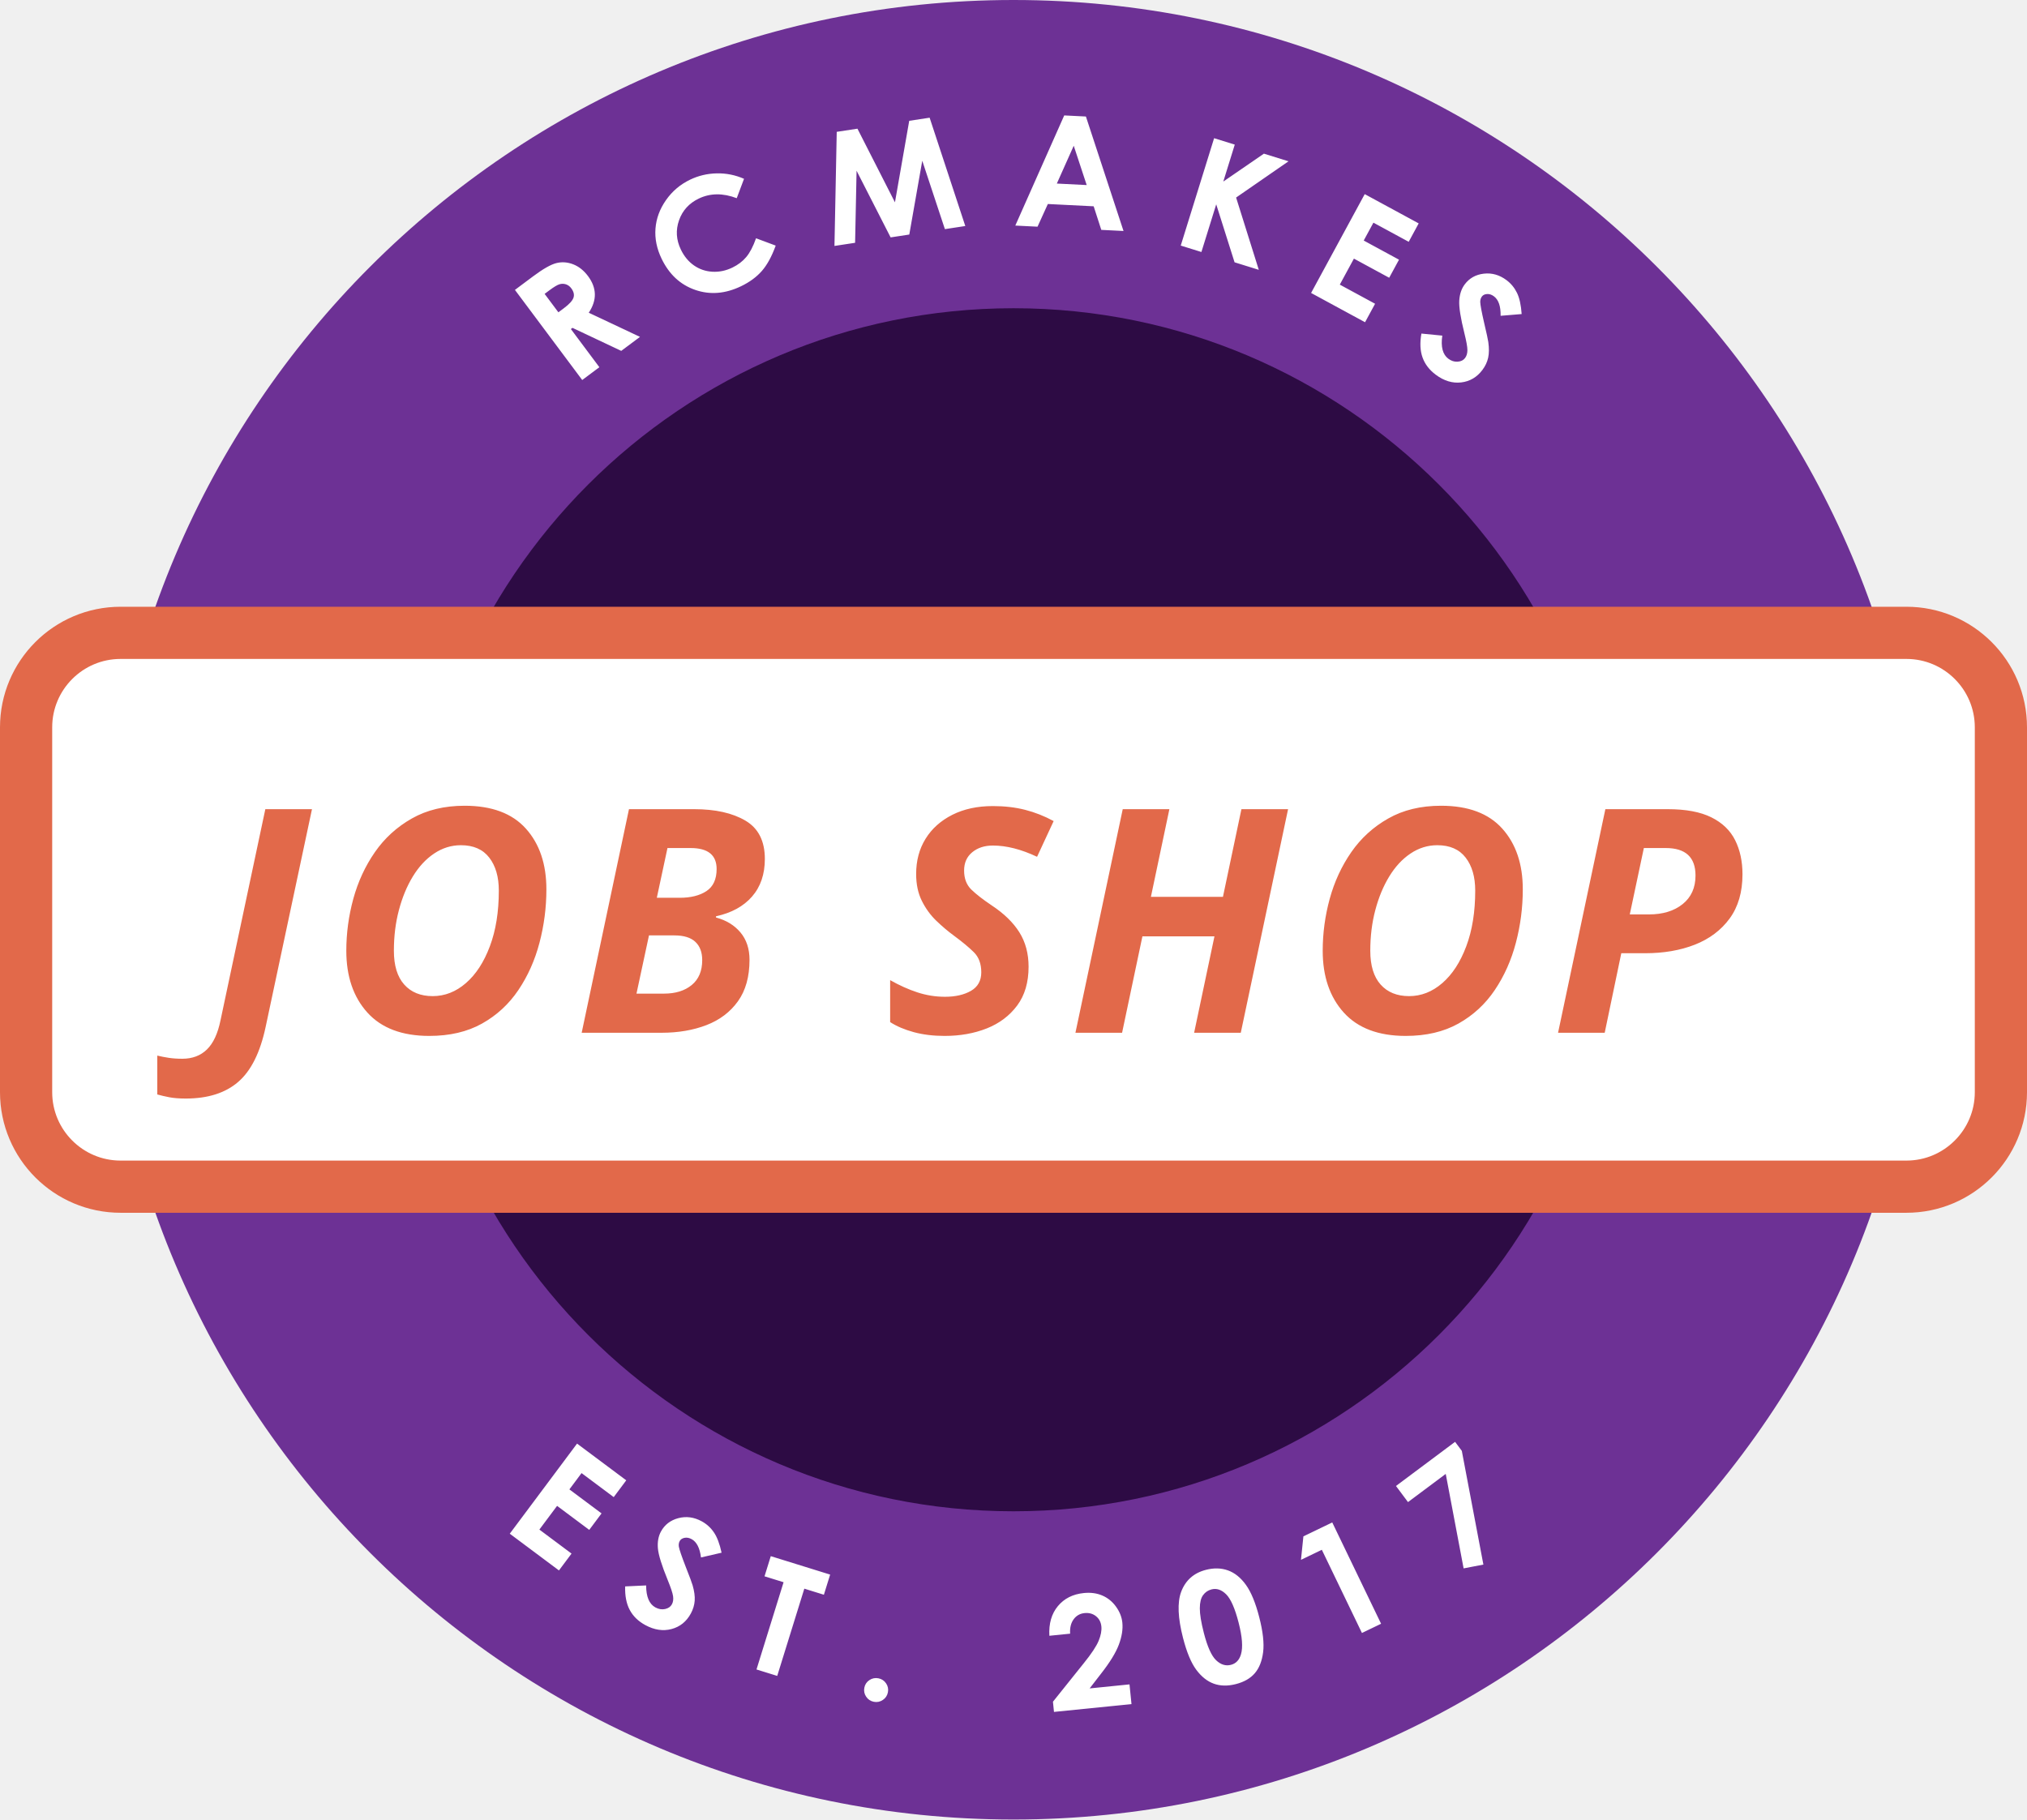
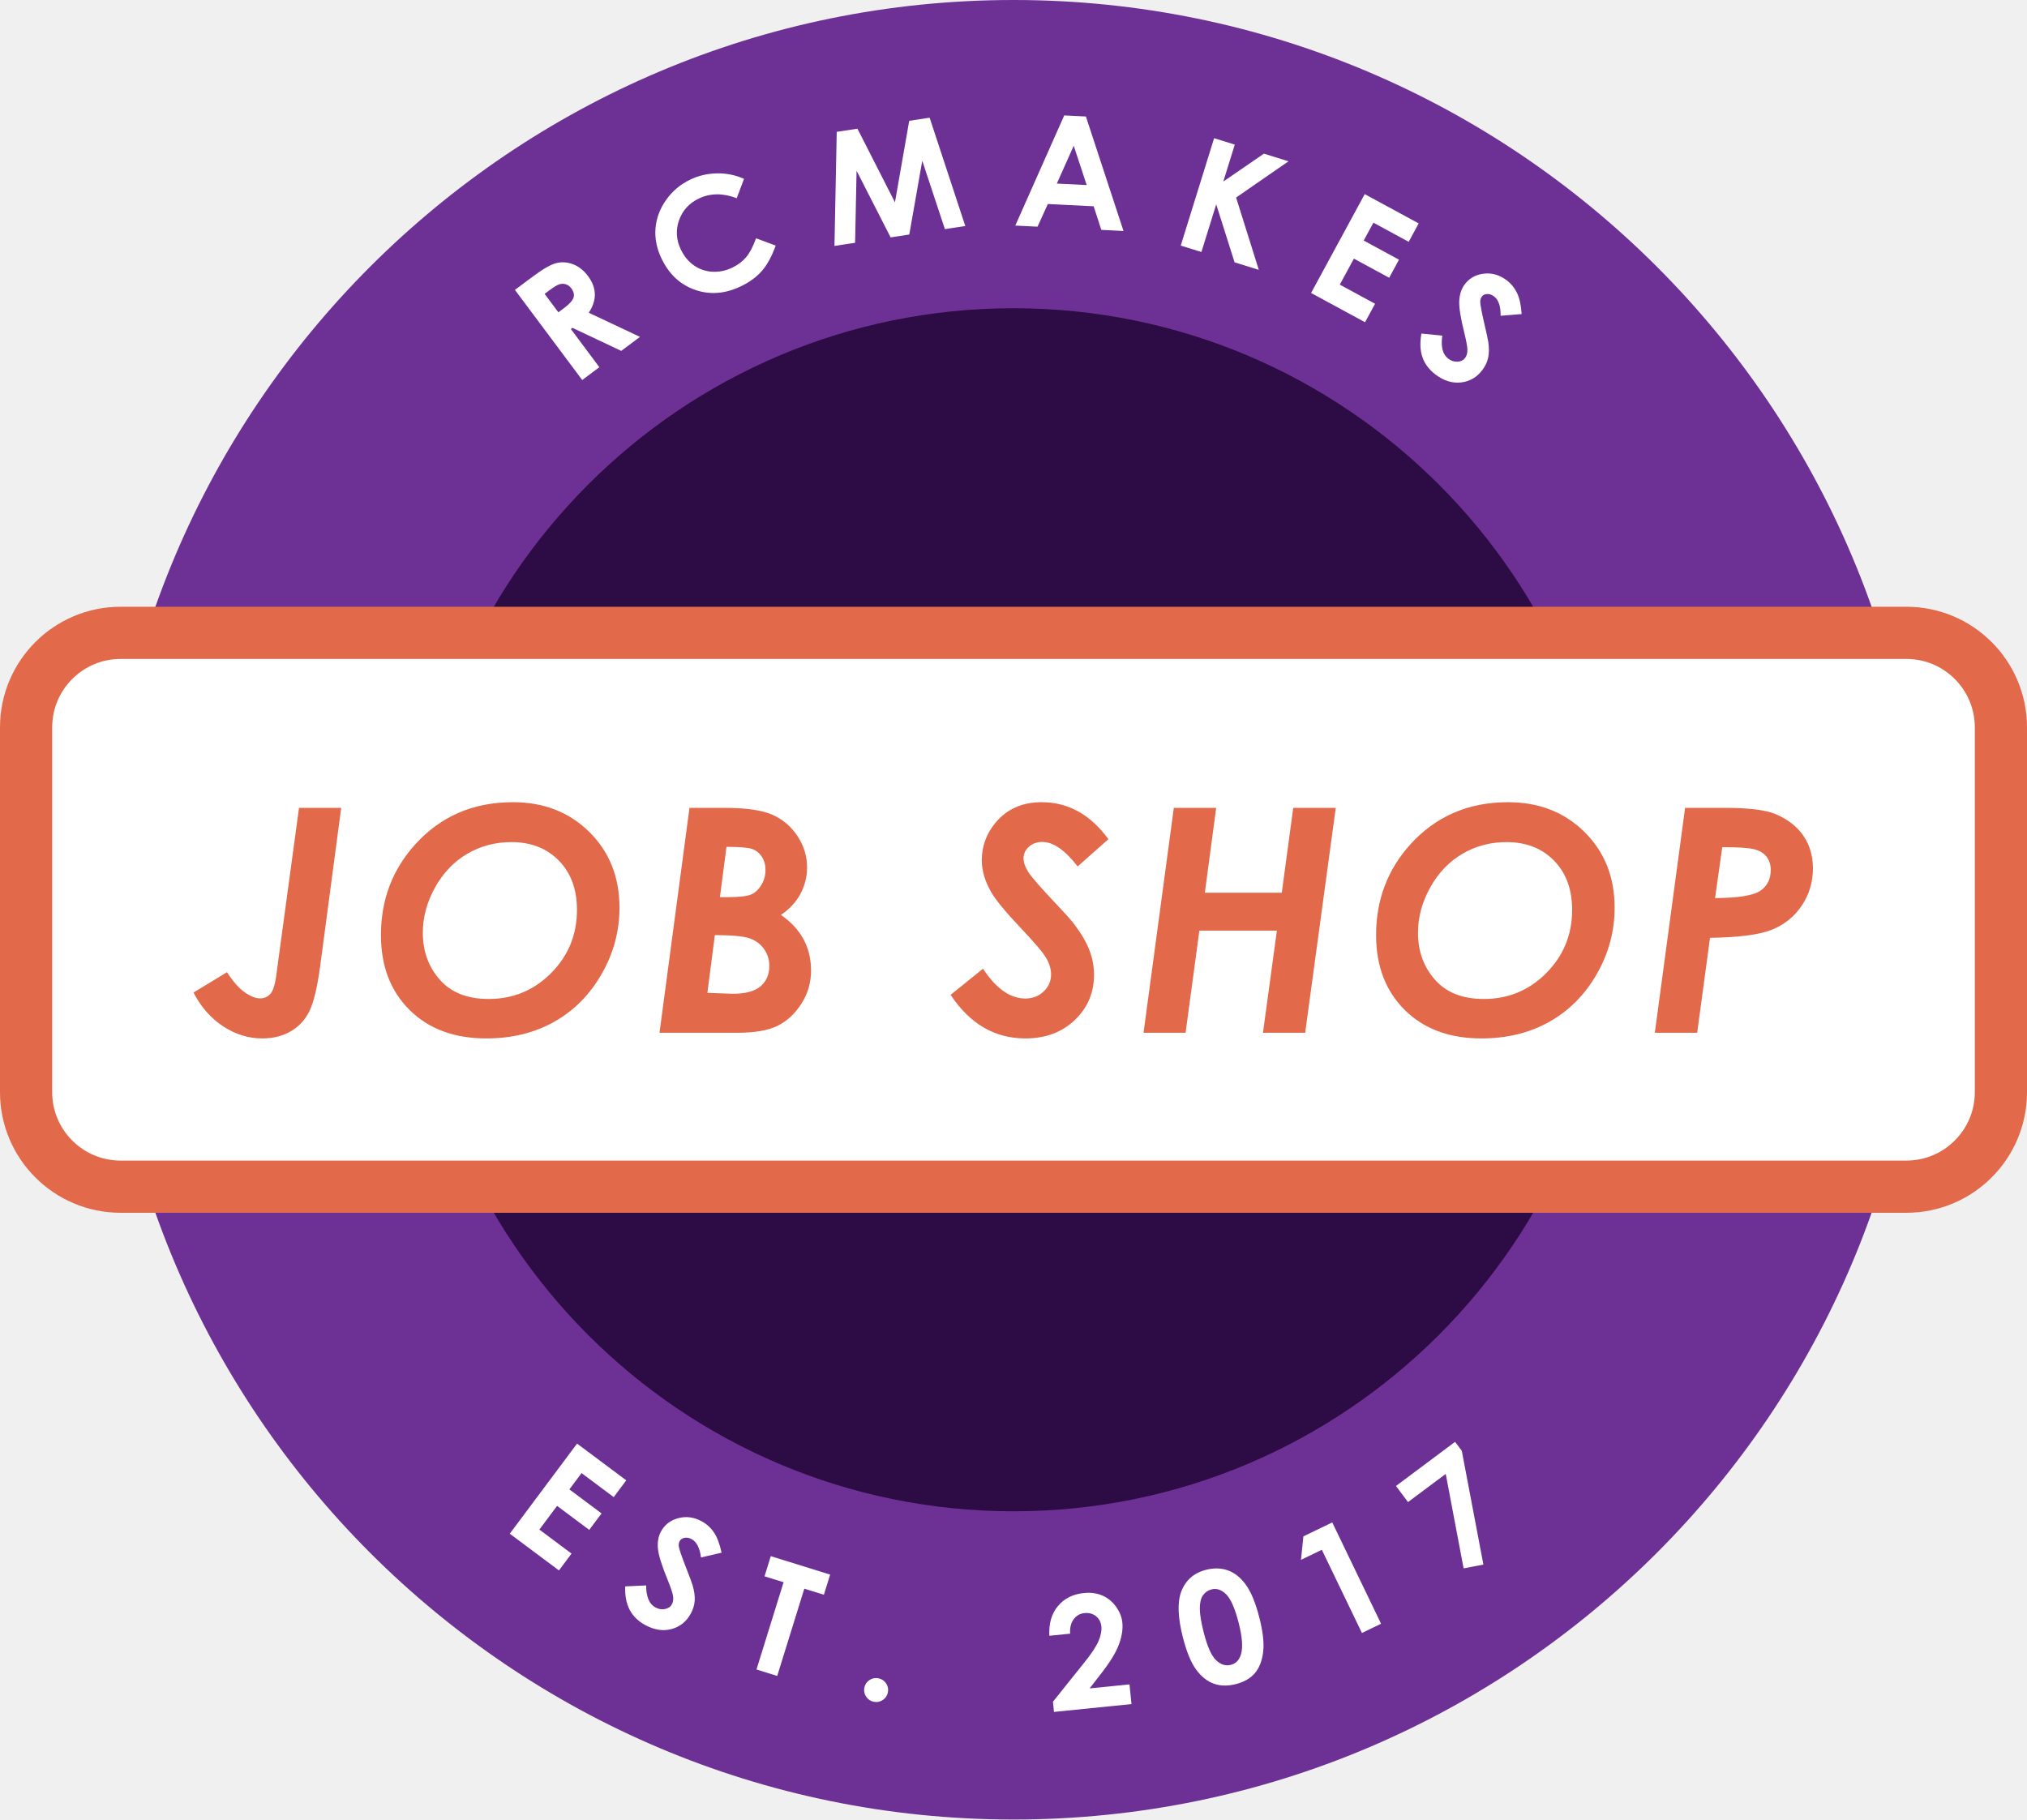
<svg xmlns="http://www.w3.org/2000/svg" style="isolation:isolate" viewBox="2885.916 675.404 582.528 522.974" width="582.528" height="522.974">
  <defs>
-     <clipPath id="_clipPath_IoHZjeDhack5mSQo162tBcak1wBbDo0X">
+     <clipPath id="_clipPath_GhZXNDLqMHWgpNagEqTxgCkwcUiYfCXq">
      <rect x="2885.916" y="675.404" width="582.528" height="522.974" />
    </clipPath>
  </defs>
-   <g clip-path="url(#_clipPath_IoHZjeDhack5mSQo162tBcak1wBbDo0X)">
+   <g clip-path="url(#_clipPath_GhZXNDLqMHWgpNagEqTxgCkwcUiYfCXq)">
    <g>
      <g transform="matrix(1,0,0,1,2943.18,881.717)">
-         <text transform="matrix(1,0,0,1,2.065,90.527)" style="font-family:'Century Gothic';font-weight:700;font-size:90px;font-style:italic;letter-spacing:5;fill:#ffffff;stroke:none;">JOB SHOP</text>
+         <text transform="matrix(1,0,0,1,2.065,90.527)" style="font-family:'Century Gothic';font-weight:700;font-size:90px;font-style:italic;font-variant-ligatures:none;letter-spacing:5;fill:#ffffff;stroke:none;">JOB SHOP</text>
      </g>
      <circle vector-effect="non-scaling-stroke" cx="3177.18" cy="936.89" r="190" fill="none" />
      <circle vector-effect="non-scaling-stroke" cx="3177.18" cy="936.89" r="197.425" fill="rgb(45,11,68)" />
      <path d=" M 2915.693 936.89 C 2915.693 792.572 3032.861 675.404 3177.18 675.404 C 3321.498 675.404 3438.667 792.572 3438.667 936.89 C 3438.667 1081.209 3321.498 1198.377 3177.18 1198.377 C 3032.861 1198.377 2915.693 1081.209 2915.693 936.89 Z  M 3004.287 936.89 C 3004.287 841.468 3081.758 763.998 3177.18 763.998 C 3272.602 763.998 3350.073 841.468 3350.073 936.89 C 3350.073 1032.312 3272.602 1109.783 3177.18 1109.783 C 3081.758 1109.783 3004.287 1032.312 3004.287 936.89 Z " fill-rule="evenodd" fill="rgb(109,49,149)" />
      <circle vector-effect="non-scaling-stroke" cx="3177.18" cy="936.89" r="190" fill="none" />
      <path d="M 2920.578 857.297 L 3433.782 857.297 C 3448.773 857.297 3460.944 869.468 3460.944 884.46 L 3460.944 989.321 C 3460.944 1004.312 3448.773 1016.483 3433.782 1016.483 L 2920.578 1016.483 C 2905.587 1016.483 2893.416 1004.312 2893.416 989.321 L 2893.416 884.46 C 2893.416 869.468 2905.587 857.297 2920.578 857.297 Z" style="stroke:none;fill:#FFFFFF;stroke-miterlimit:10;" />
      <path d="M 2920.578 857.297 L 3433.782 857.297 C 3448.773 857.297 3460.944 869.468 3460.944 884.46 L 3460.944 989.321 C 3460.944 1004.312 3448.773 1016.483 3433.782 1016.483 L 2920.578 1016.483 C 2905.587 1016.483 2893.416 1004.312 2893.416 989.321 L 2893.416 884.46 C 2893.416 869.468 2905.587 857.297 2920.578 857.297 Z" style="fill:none;stroke:#E2694A;stroke-width:15;stroke-linecap:square;stroke-miterlimit:2;" />
-       <path d=" M 3053.237 784.627 L 3033.899 758.728 L 3039.128 754.823 L 3039.128 754.823 Q 3043.424 751.616 3045.818 751.021 L 3045.818 751.021 L 3045.818 751.021 Q 3048.213 750.426 3050.649 751.376 L 3050.649 751.376 L 3050.649 751.376 Q 3053.086 752.326 3054.901 754.756 L 3054.901 754.756 L 3054.901 754.756 Q 3056.807 757.309 3056.865 759.939 L 3056.865 759.939 L 3056.865 759.939 Q 3056.923 762.569 3055.115 765.29 L 3055.115 765.29 L 3069.84 772.23 L 3064.452 776.253 L 3050.435 769.635 L 3049.977 769.977 L 3058.167 780.946 L 3053.237 784.627 L 3053.237 784.627 Z  M 3042.431 759.871 L 3046.388 765.17 L 3047.937 764.014 L 3047.937 764.014 Q 3050.297 762.252 3050.726 760.972 L 3050.726 760.972 L 3050.726 760.972 Q 3051.155 759.692 3050.09 758.266 L 3050.09 758.266 L 3050.09 758.266 Q 3049.459 757.421 3048.552 757.124 L 3048.552 757.124 L 3048.552 757.124 Q 3047.645 756.828 3046.702 757.107 L 3046.702 757.107 L 3046.702 757.107 Q 3045.759 757.386 3043.787 758.859 L 3043.787 758.859 L 3042.431 759.871 L 3042.431 759.871 Z  M 3099.738 726.798 L 3099.738 726.798 L 3097.642 732.369 L 3097.642 732.369 Q 3091.67 730.099 3086.722 732.484 L 3086.722 732.484 L 3086.722 732.484 Q 3082.545 734.496 3081.058 738.725 L 3081.058 738.725 L 3081.058 738.725 Q 3079.571 742.953 3081.583 747.13 L 3081.583 747.13 L 3081.583 747.13 Q 3082.985 750.04 3085.34 751.686 L 3085.34 751.686 L 3085.34 751.686 Q 3087.694 753.332 3090.63 753.503 L 3090.63 753.503 L 3090.63 753.503 Q 3093.566 753.674 3096.396 752.31 L 3096.396 752.31 L 3096.396 752.31 Q 3098.811 751.146 3100.377 749.282 L 3100.377 749.282 L 3100.377 749.282 Q 3101.942 747.418 3103.192 743.889 L 3103.192 743.889 L 3108.842 745.996 L 3108.842 745.996 Q 3107.132 750.698 3104.848 753.299 L 3104.848 753.299 L 3104.848 753.299 Q 3102.564 755.899 3098.883 757.673 L 3098.883 757.673 L 3098.883 757.673 Q 3092.093 760.944 3085.693 758.723 L 3085.693 758.723 L 3085.693 758.723 Q 3079.294 756.501 3076.051 749.771 L 3076.051 749.771 L 3076.051 749.771 Q 3073.953 745.416 3074.292 741.082 L 3074.292 741.082 L 3074.292 741.082 Q 3074.63 736.749 3077.31 732.921 L 3077.31 732.921 L 3077.31 732.921 Q 3079.99 729.093 3084.226 727.052 L 3084.226 727.052 L 3084.226 727.052 Q 3087.829 725.316 3091.899 725.233 L 3091.899 725.233 L 3091.899 725.233 Q 3095.969 725.15 3099.738 726.798 Z  M 3125.727 746.092 L 3126.38 713.298 L 3132.332 712.392 L 3143.111 733.555 L 3147.212 710.127 L 3153.077 709.235 L 3163.328 740.368 L 3157.463 741.261 L 3150.959 721.603 L 3147.232 742.818 L 3141.867 743.635 L 3132.083 724.477 L 3131.657 745.189 L 3125.727 746.092 L 3125.727 746.092 Z  M 3177.7 740.239 L 3191.758 708.58 L 3197.99 708.892 L 3208.797 741.794 L 3202.411 741.475 L 3200.22 734.699 L 3187.052 734.041 L 3184.087 740.559 L 3177.7 740.239 L 3177.7 740.239 Z  M 3198.215 728.593 L 3194.49 717.297 L 3189.634 728.164 L 3198.215 728.593 L 3198.215 728.593 Z  M 3225.244 745.99 L 3234.833 715.124 L 3240.771 716.968 L 3237.473 727.586 L 3249.144 719.569 L 3256.215 721.766 L 3241.153 732.181 L 3247.675 752.959 L 3240.709 750.795 L 3235.439 734.133 L 3231.182 747.835 L 3225.244 745.99 L 3225.244 745.99 Z  M 3262.703 759.608 L 3278.117 731.199 L 3293.626 739.613 L 3290.754 744.905 L 3280.615 739.404 L 3277.828 744.541 L 3287.967 750.042 L 3285.148 755.237 L 3275.009 749.736 L 3270.954 757.21 L 3281.093 762.711 L 3278.211 768.023 L 3262.703 759.608 L 3262.703 759.608 Z  M 3323.217 765.672 L 3323.217 765.672 L 3317.167 766.173 L 3317.167 766.173 Q 3317.246 762.064 3315.256 760.578 L 3315.256 760.578 L 3315.256 760.578 Q 3314.288 759.855 3313.284 759.914 L 3313.284 759.914 L 3313.284 759.914 Q 3312.28 759.974 3311.793 760.625 L 3311.793 760.625 L 3311.793 760.625 Q 3311.307 761.276 3311.313 762.186 L 3311.313 762.186 L 3311.313 762.186 Q 3311.334 763.408 3312.438 768.209 L 3312.438 768.209 L 3312.438 768.209 Q 3313.494 772.671 3313.632 773.734 L 3313.632 773.734 L 3313.632 773.734 Q 3313.998 776.366 3313.591 778.215 L 3313.591 778.215 L 3313.591 778.215 Q 3313.184 780.063 3311.962 781.701 L 3311.962 781.701 L 3311.962 781.701 Q 3309.582 784.888 3305.83 785.322 L 3305.83 785.322 L 3305.83 785.322 Q 3302.078 785.756 3298.539 783.114 L 3298.539 783.114 L 3298.539 783.114 Q 3295.775 781.05 3294.736 778.163 L 3294.736 778.163 L 3294.736 778.163 Q 3293.697 775.276 3294.405 771.279 L 3294.405 771.279 L 3300.409 771.869 L 3300.409 771.869 Q 3299.712 776.695 3302.142 778.51 L 3302.142 778.51 L 3302.142 778.51 Q 3303.409 779.456 3304.824 779.361 L 3304.824 779.361 L 3304.824 779.361 Q 3306.239 779.265 3306.962 778.297 L 3306.962 778.297 L 3306.962 778.297 Q 3307.619 777.417 3307.625 776.05 L 3307.625 776.05 L 3307.625 776.05 Q 3307.631 774.683 3306.767 771.213 L 3306.767 771.213 L 3306.767 771.213 Q 3305.118 764.608 3305.285 761.812 L 3305.285 761.812 L 3305.285 761.812 Q 3305.453 759.017 3306.847 757.151 L 3306.847 757.151 L 3306.847 757.151 Q 3308.858 754.457 3312.348 754.061 L 3312.348 754.061 L 3312.348 754.061 Q 3315.839 753.664 3318.85 755.912 L 3318.85 755.912 L 3318.85 755.912 Q 3320.786 757.358 3321.868 759.564 L 3321.868 759.564 L 3321.868 759.564 Q 3322.949 761.77 3323.217 765.672 Z " fill-rule="evenodd" fill="rgb(255,255,255)" />
-       <path d=" M 3193.455 1144.96 L 3193.455 1144.96 L 3187.487 1145.562 L 3187.487 1145.562 Q 3187.202 1140.335 3189.929 1137.045 L 3189.929 1137.045 L 3189.929 1137.045 Q 3192.655 1133.756 3197.399 1133.277 L 3197.399 1133.277 L 3197.399 1133.277 Q 3200.329 1132.981 3202.694 1133.99 L 3202.694 1133.99 L 3202.694 1133.99 Q 3205.06 1134.999 3206.639 1137.192 L 3206.639 1137.192 L 3206.639 1137.192 Q 3208.219 1139.384 3208.461 1141.789 L 3208.461 1141.789 L 3208.461 1141.789 Q 3208.751 1144.653 3207.455 1148.118 L 3207.455 1148.118 L 3207.455 1148.118 Q 3206.16 1151.584 3202.285 1156.524 L 3202.285 1156.524 L 3199.062 1160.692 L 3210.518 1159.536 L 3211.089 1165.198 L 3188.812 1167.447 L 3188.517 1164.517 L 3197.44 1153.37 L 3197.44 1153.37 Q 3200.678 1149.355 3201.646 1147.015 L 3201.646 1147.015 L 3201.646 1147.015 Q 3202.613 1144.676 3202.432 1142.883 L 3202.432 1142.883 L 3202.432 1142.883 Q 3202.245 1141.025 3200.887 1139.937 L 3200.887 1139.937 L 3200.887 1139.937 Q 3199.53 1138.848 3197.584 1139.044 L 3197.584 1139.044 L 3197.584 1139.044 Q 3195.616 1139.243 3194.453 1140.84 L 3194.453 1140.84 L 3194.453 1140.84 Q 3193.289 1142.437 3193.455 1144.96 Z  M 3232.485 1126.611 L 3232.485 1126.611 L 3232.485 1126.611 Q 3235.912 1125.73 3238.823 1126.775 L 3238.823 1126.775 L 3238.823 1126.775 Q 3241.734 1127.819 3243.974 1130.93 L 3243.974 1130.93 L 3243.974 1130.93 Q 3246.214 1134.041 3247.799 1140.213 L 3247.799 1140.213 L 3247.799 1140.213 Q 3249.401 1146.448 3248.92 1150.27 L 3248.92 1150.27 L 3248.92 1150.27 Q 3248.438 1154.092 3246.537 1156.316 L 3246.537 1156.316 L 3246.537 1156.316 Q 3244.635 1158.54 3241.103 1159.447 L 3241.103 1159.447 L 3241.103 1159.447 Q 3237.57 1160.355 3234.744 1159.334 L 3234.744 1159.334 L 3234.744 1159.334 Q 3231.918 1158.313 3229.698 1155.322 L 3229.698 1155.322 L 3229.698 1155.322 Q 3227.477 1152.33 3225.892 1146.159 L 3225.892 1146.159 L 3225.892 1146.159 Q 3223.678 1137.539 3225.343 1132.983 L 3225.343 1132.983 L 3225.343 1132.983 Q 3227.208 1127.967 3232.485 1126.611 Z  M 3234.089 1132.233 L 3234.089 1132.233 L 3234.089 1132.233 Q 3232.578 1132.622 3231.656 1133.891 L 3231.656 1133.891 L 3231.656 1133.891 Q 3230.734 1135.16 3230.724 1137.68 L 3230.724 1137.68 L 3230.724 1137.68 Q 3230.714 1140.201 3231.884 1144.755 L 3231.884 1144.755 L 3231.884 1144.755 Q 3233.409 1150.693 3235.406 1152.596 L 3235.406 1152.596 L 3235.406 1152.596 Q 3237.404 1154.499 3239.66 1153.919 L 3239.66 1153.919 L 3239.66 1153.919 Q 3241.831 1153.362 3242.555 1150.884 L 3242.555 1150.884 L 3242.555 1150.884 Q 3243.442 1147.889 3241.878 1141.802 L 3241.878 1141.802 L 3241.878 1141.802 Q 3240.293 1135.63 3238.297 1133.648 L 3238.297 1133.648 L 3238.297 1133.648 Q 3236.302 1131.665 3234.089 1132.233 Z  M 3259.794 1123.74 L 3260.492 1116.989 L 3268.785 1112.991 L 3282.819 1142.108 L 3277.316 1144.76 L 3265.792 1120.849 L 3259.794 1123.74 L 3259.794 1123.74 Z  M 3290.552 1107.139 L 3287.095 1102.509 L 3304.084 1089.822 L 3306.017 1092.41 L 3312.219 1125.101 L 3306.535 1126.192 L 3301.398 1099.041 L 3290.552 1107.139 L 3290.552 1107.139 Z  M 3032.415 1116.225 L 3051.753 1090.327 L 3065.891 1100.884 L 3062.289 1105.708 L 3053.046 1098.806 L 3049.549 1103.489 L 3058.792 1110.391 L 3055.255 1115.127 L 3046.012 1108.225 L 3040.924 1115.039 L 3050.167 1121.941 L 3046.552 1126.782 L 3032.415 1116.225 L 3032.415 1116.225 Z  M 3093.286 1121.685 L 3093.286 1121.685 L 3087.37 1123.05 L 3087.37 1123.05 Q 3086.859 1118.972 3084.676 1117.788 L 3084.676 1117.788 L 3084.676 1117.788 Q 3083.614 1117.211 3082.629 1117.414 L 3082.629 1117.414 L 3082.629 1117.414 Q 3081.644 1117.617 3081.256 1118.332 L 3081.256 1118.332 L 3081.256 1118.332 Q 3080.868 1119.046 3081.005 1119.946 L 3081.005 1119.946 L 3081.005 1119.946 Q 3081.201 1121.152 3082.983 1125.744 L 3082.983 1125.744 L 3082.983 1125.744 Q 3084.669 1130.009 3084.959 1131.041 L 3084.959 1131.041 L 3084.959 1131.041 Q 3085.699 1133.593 3085.562 1135.481 L 3085.562 1135.481 L 3085.562 1135.481 Q 3085.424 1137.369 3084.45 1139.165 L 3084.45 1139.165 L 3084.45 1139.165 Q 3082.553 1142.66 3078.902 1143.629 L 3078.902 1143.629 L 3078.902 1143.629 Q 3075.251 1144.598 3071.37 1142.491 L 3071.37 1142.491 L 3071.37 1142.491 Q 3068.338 1140.846 3066.895 1138.138 L 3066.895 1138.138 L 3066.895 1138.138 Q 3065.452 1135.43 3065.578 1131.373 L 3065.578 1131.373 L 3071.605 1131.094 L 3071.605 1131.094 Q 3071.608 1135.971 3074.273 1137.417 L 3074.273 1137.417 L 3074.273 1137.417 Q 3075.664 1138.172 3077.05 1137.874 L 3077.05 1137.874 L 3077.05 1137.874 Q 3078.437 1137.577 3079.013 1136.514 L 3079.013 1136.514 L 3079.013 1136.514 Q 3079.537 1135.549 3079.347 1134.195 L 3079.347 1134.195 L 3079.347 1134.195 Q 3079.156 1132.842 3077.802 1129.532 L 3077.802 1129.532 L 3077.802 1129.532 Q 3075.222 1123.232 3074.986 1120.442 L 3074.986 1120.442 L 3074.986 1120.442 Q 3074.751 1117.651 3075.861 1115.604 L 3075.861 1115.604 L 3075.861 1115.604 Q 3077.465 1112.649 3080.863 1111.756 L 3080.863 1111.756 L 3080.863 1111.756 Q 3084.26 1110.862 3087.562 1112.654 L 3087.562 1112.654 L 3087.562 1112.654 Q 3089.687 1113.807 3091.074 1115.835 L 3091.074 1115.835 L 3091.074 1115.835 Q 3092.461 1117.863 3093.286 1121.685 Z  M 3105.629 1128.472 L 3107.427 1122.68 L 3124.487 1127.977 L 3122.689 1133.769 L 3117.065 1132.023 L 3109.279 1157.099 L 3103.32 1155.249 L 3111.106 1130.172 L 3105.629 1128.472 L 3105.629 1128.472 Z  M 3138.36 1157.788 L 3138.36 1157.788 L 3138.36 1157.788 Q 3139.761 1158.063 3140.561 1159.238 L 3140.561 1159.238 L 3140.561 1159.238 Q 3141.36 1160.414 3141.086 1161.815 L 3141.086 1161.815 L 3141.086 1161.815 Q 3140.811 1163.217 3139.625 1164.014 L 3139.625 1164.014 L 3139.625 1164.014 Q 3138.439 1164.812 3137.037 1164.537 L 3137.037 1164.537 L 3137.037 1164.537 Q 3135.636 1164.263 3134.838 1163.076 L 3134.838 1163.076 L 3134.838 1163.076 Q 3134.041 1161.89 3134.315 1160.489 L 3134.315 1160.489 L 3134.315 1160.489 Q 3134.59 1159.087 3135.774 1158.3 L 3135.774 1158.3 L 3135.774 1158.3 Q 3136.958 1157.514 3138.36 1157.788 Z " fill-rule="evenodd" fill="rgb(255,255,255)" />
-       <g transform="matrix(1,0,0,1,2943.18,881.717)">
-         <text transform="matrix(1,0,0,1,2.065,90.527)" style="font-family:'Century Gothic';font-weight:700;font-size:90px;font-style:italic;letter-spacing:5;fill:#e2694a;stroke:none;">JOB SHOP</text>
-       </g>
+       <path d=" M 3053.237 784.627 L 3033.899 758.728 L 3039.128 754.823 L 3039.128 754.823 Q 3043.424 751.616 3045.818 751.021 L 3045.818 751.021 L 3045.818 751.021 Q 3048.213 750.426 3050.649 751.376 L 3050.649 751.376 L 3050.649 751.376 Q 3053.086 752.326 3054.901 754.756 L 3054.901 754.756 L 3054.901 754.756 Q 3056.807 757.309 3056.865 759.939 L 3056.865 759.939 L 3056.865 759.939 Q 3056.923 762.57 3055.115 765.29 L 3055.115 765.29 L 3069.84 772.23 L 3064.452 776.253 L 3050.435 769.635 L 3049.977 769.977 L 3058.167 780.946 L 3053.237 784.627 Z  M 3042.431 759.871 L 3046.388 765.17 L 3047.937 764.014 L 3047.937 764.014 Q 3050.297 762.252 3050.726 760.972 L 3050.726 760.972 L 3050.726 760.972 Q 3051.155 759.692 3050.09 758.266 L 3050.09 758.266 L 3050.09 758.266 Q 3049.459 757.421 3048.552 757.124 L 3048.552 757.124 L 3048.552 757.124 Q 3047.645 756.828 3046.702 757.107 L 3046.702 757.107 L 3046.702 757.107 Q 3045.759 757.386 3043.787 758.859 L 3043.787 758.859 L 3042.431 759.871 Z  M 3099.738 726.798 L 3099.738 726.798 L 3097.642 732.369 L 3097.642 732.369 Q 3091.67 730.099 3086.722 732.484 L 3086.722 732.484 L 3086.722 732.484 Q 3082.545 734.496 3081.058 738.725 L 3081.058 738.725 L 3081.058 738.725 Q 3079.571 742.953 3081.583 747.13 L 3081.583 747.13 L 3081.583 747.13 Q 3082.985 750.04 3085.34 751.686 L 3085.34 751.686 L 3085.34 751.686 Q 3087.694 753.332 3090.63 753.503 L 3090.63 753.503 L 3090.63 753.503 Q 3093.566 753.674 3096.396 752.31 L 3096.396 752.31 L 3096.396 752.31 Q 3098.811 751.146 3100.376 749.282 L 3100.376 749.282 L 3100.376 749.282 Q 3101.942 747.418 3103.192 743.889 L 3103.192 743.889 L 3108.842 745.996 L 3108.842 745.996 Q 3107.132 750.698 3104.848 753.299 L 3104.848 753.299 L 3104.848 753.299 Q 3102.564 755.899 3098.883 757.673 L 3098.883 757.673 L 3098.883 757.673 Q 3092.093 760.944 3085.693 758.723 L 3085.693 758.723 L 3085.693 758.723 Q 3079.294 756.501 3076.051 749.771 L 3076.051 749.771 L 3076.051 749.771 Q 3073.953 745.416 3074.292 741.082 L 3074.292 741.082 L 3074.292 741.082 Q 3074.63 736.749 3077.31 732.921 L 3077.31 732.921 L 3077.31 732.921 Q 3079.99 729.093 3084.226 727.052 L 3084.226 727.052 L 3084.226 727.052 Q 3087.829 725.316 3091.899 725.233 L 3091.899 725.233 L 3091.899 725.233 Q 3095.969 725.15 3099.738 726.798 Z  M 3125.727 746.092 L 3126.38 713.298 L 3132.333 712.392 L 3143.111 733.555 L 3147.212 710.127 L 3153.077 709.234 L 3163.328 740.368 L 3157.463 741.261 L 3150.959 721.603 L 3147.232 742.818 L 3141.867 743.635 L 3132.083 724.477 L 3131.657 745.189 L 3125.727 746.092 Z  M 3177.7 740.239 L 3191.758 708.58 L 3197.99 708.892 L 3208.797 741.794 L 3202.411 741.475 L 3200.22 734.699 L 3187.052 734.041 L 3184.087 740.559 L 3177.7 740.239 Z  M 3198.215 728.593 L 3194.49 717.297 L 3189.634 728.164 L 3198.215 728.593 Z  M 3225.244 745.99 L 3234.833 715.124 L 3240.771 716.968 L 3237.473 727.586 L 3249.144 719.569 L 3256.215 721.766 L 3241.153 732.181 L 3247.675 752.959 L 3240.709 750.795 L 3235.439 734.133 L 3231.182 747.835 L 3225.244 745.99 Z  M 3262.703 759.608 L 3278.117 731.199 L 3293.625 739.613 L 3290.754 744.905 L 3280.615 739.404 L 3277.828 744.541 L 3287.967 750.042 L 3285.148 755.237 L 3275.009 749.736 L 3270.954 757.21 L 3281.093 762.711 L 3278.211 768.023 L 3262.703 759.608 Z  M 3323.217 765.672 L 3323.217 765.672 L 3317.167 766.173 L 3317.167 766.173 Q 3317.246 762.064 3315.256 760.578 L 3315.256 760.578 L 3315.256 760.578 Q 3314.288 759.855 3313.284 759.914 L 3313.284 759.914 L 3313.284 759.914 Q 3312.28 759.974 3311.793 760.625 L 3311.793 760.625 L 3311.793 760.625 Q 3311.307 761.276 3311.313 762.186 L 3311.313 762.186 L 3311.313 762.186 Q 3311.333 763.408 3312.438 768.209 L 3312.438 768.209 L 3312.438 768.209 Q 3313.494 772.671 3313.632 773.734 L 3313.632 773.734 L 3313.632 773.734 Q 3313.998 776.366 3313.591 778.215 L 3313.591 778.215 L 3313.591 778.215 Q 3313.184 780.063 3311.962 781.701 L 3311.962 781.701 L 3311.962 781.701 Q 3309.582 784.888 3305.83 785.322 L 3305.83 785.322 L 3305.83 785.322 Q 3302.078 785.756 3298.539 783.114 L 3298.539 783.114 L 3298.539 783.114 Q 3295.775 781.05 3294.736 778.163 L 3294.736 778.163 L 3294.736 778.163 Q 3293.697 775.276 3294.405 771.279 L 3294.405 771.279 L 3300.409 771.869 L 3300.409 771.869 Q 3299.712 776.695 3302.142 778.51 L 3302.142 778.51 L 3302.142 778.51 Q 3303.409 779.456 3304.824 779.361 L 3304.824 779.361 L 3304.824 779.361 Q 3306.239 779.265 3306.962 778.297 L 3306.962 778.297 L 3306.962 778.297 Q 3307.619 777.417 3307.625 776.05 L 3307.625 776.05 L 3307.625 776.05 Q 3307.631 774.683 3306.767 771.213 L 3306.767 771.213 L 3306.767 771.213 Q 3305.118 764.608 3305.285 761.812 L 3305.285 761.812 L 3305.285 761.812 Q 3305.453 759.017 3306.846 757.151 L 3306.846 757.151 L 3306.846 757.151 Q 3308.858 754.457 3312.348 754.061 L 3312.348 754.061 L 3312.348 754.061 Q 3315.839 753.664 3318.85 755.912 L 3318.85 755.912 L 3318.85 755.912 Q 3320.786 757.358 3321.868 759.564 L 3321.868 759.564 L 3321.868 759.564 Q 3322.949 761.77 3323.217 765.672 Z " fill-rule="evenodd" fill="rgb(255,255,255)" />
+       <path d=" M 3193.455 1144.96 L 3193.455 1144.96 L 3187.487 1145.563 L 3187.487 1145.563 Q 3187.202 1140.335 3189.929 1137.045 L 3189.929 1137.045 L 3189.929 1137.045 Q 3192.655 1133.756 3197.399 1133.277 L 3197.399 1133.277 L 3197.399 1133.277 Q 3200.329 1132.981 3202.694 1133.99 L 3202.694 1133.99 L 3202.694 1133.99 Q 3205.06 1134.999 3206.639 1137.192 L 3206.639 1137.192 L 3206.639 1137.192 Q 3208.219 1139.384 3208.461 1141.789 L 3208.461 1141.789 L 3208.461 1141.789 Q 3208.75 1144.653 3207.455 1148.118 L 3207.455 1148.118 L 3207.455 1148.118 Q 3206.159 1151.584 3202.285 1156.524 L 3202.285 1156.524 L 3199.062 1160.692 L 3210.518 1159.536 L 3211.089 1165.198 L 3188.812 1167.447 L 3188.517 1164.517 L 3197.44 1153.37 L 3197.44 1153.37 Q 3200.678 1149.354 3201.646 1147.015 L 3201.646 1147.015 L 3201.646 1147.015 Q 3202.614 1144.676 3202.432 1142.883 L 3202.432 1142.883 L 3202.432 1142.883 Q 3202.245 1141.025 3200.887 1139.937 L 3200.887 1139.937 L 3200.887 1139.937 Q 3199.53 1138.848 3197.584 1139.044 L 3197.584 1139.044 L 3197.584 1139.044 Q 3195.616 1139.243 3194.453 1140.84 L 3194.453 1140.84 L 3194.453 1140.84 Q 3193.289 1142.437 3193.455 1144.96 Z  M 3232.486 1126.611 L 3232.486 1126.611 L 3232.486 1126.611 Q 3235.912 1125.73 3238.823 1126.775 L 3238.823 1126.775 L 3238.823 1126.775 Q 3241.734 1127.819 3243.974 1130.93 L 3243.974 1130.93 L 3243.974 1130.93 Q 3246.214 1134.041 3247.799 1140.213 L 3247.799 1140.213 L 3247.799 1140.213 Q 3249.401 1146.448 3248.92 1150.27 L 3248.92 1150.27 L 3248.92 1150.27 Q 3248.438 1154.092 3246.537 1156.316 L 3246.537 1156.316 L 3246.537 1156.316 Q 3244.635 1158.54 3241.103 1159.447 L 3241.103 1159.447 L 3241.103 1159.447 Q 3237.57 1160.355 3234.744 1159.334 L 3234.744 1159.334 L 3234.744 1159.334 Q 3231.918 1158.313 3229.698 1155.322 L 3229.698 1155.322 L 3229.698 1155.322 Q 3227.478 1152.33 3225.892 1146.159 L 3225.892 1146.159 L 3225.892 1146.159 Q 3223.678 1137.539 3225.343 1132.983 L 3225.343 1132.983 L 3225.343 1132.983 Q 3227.208 1127.967 3232.486 1126.611 Z  M 3234.089 1132.233 L 3234.089 1132.233 L 3234.089 1132.233 Q 3232.578 1132.621 3231.656 1133.891 L 3231.656 1133.891 L 3231.656 1133.891 Q 3230.734 1135.16 3230.724 1137.68 L 3230.724 1137.68 L 3230.724 1137.68 Q 3230.714 1140.201 3231.884 1144.755 L 3231.884 1144.755 L 3231.884 1144.755 Q 3233.409 1150.693 3235.406 1152.596 L 3235.406 1152.596 L 3235.406 1152.596 Q 3237.404 1154.499 3239.66 1153.919 L 3239.66 1153.919 L 3239.66 1153.919 Q 3241.831 1153.362 3242.555 1150.884 L 3242.555 1150.884 L 3242.555 1150.884 Q 3243.442 1147.889 3241.878 1141.802 L 3241.878 1141.802 L 3241.878 1141.802 Q 3240.293 1135.63 3238.297 1133.648 L 3238.297 1133.648 L 3238.297 1133.648 Q 3236.302 1131.665 3234.089 1132.233 Z  M 3259.794 1123.74 L 3260.492 1116.989 L 3268.785 1112.991 L 3282.819 1142.108 L 3277.316 1144.76 L 3265.792 1120.849 L 3259.794 1123.74 Z  M 3290.552 1107.139 L 3287.095 1102.509 L 3304.084 1089.822 L 3306.017 1092.41 L 3312.219 1125.101 L 3306.535 1126.192 L 3301.397 1099.041 L 3290.552 1107.139 Z  M 3032.415 1116.225 L 3051.753 1090.327 L 3065.891 1100.884 L 3062.289 1105.708 L 3053.045 1098.806 L 3049.549 1103.489 L 3058.792 1110.391 L 3055.255 1115.127 L 3046.012 1108.225 L 3040.924 1115.039 L 3050.167 1121.941 L 3046.552 1126.782 L 3032.415 1116.225 Z  M 3093.286 1121.686 L 3093.286 1121.686 L 3087.37 1123.05 L 3087.37 1123.05 Q 3086.858 1118.972 3084.676 1117.788 L 3084.676 1117.788 L 3084.676 1117.788 Q 3083.614 1117.211 3082.629 1117.414 L 3082.629 1117.414 L 3082.629 1117.414 Q 3081.644 1117.617 3081.256 1118.332 L 3081.256 1118.332 L 3081.256 1118.332 Q 3080.868 1119.046 3081.005 1119.946 L 3081.005 1119.946 L 3081.005 1119.946 Q 3081.201 1121.152 3082.983 1125.744 L 3082.983 1125.744 L 3082.983 1125.744 Q 3084.669 1130.009 3084.958 1131.041 L 3084.958 1131.041 L 3084.958 1131.041 Q 3085.699 1133.593 3085.562 1135.481 L 3085.562 1135.481 L 3085.562 1135.481 Q 3085.425 1137.369 3084.45 1139.165 L 3084.45 1139.165 L 3084.45 1139.165 Q 3082.553 1142.66 3078.902 1143.629 L 3078.902 1143.629 L 3078.902 1143.629 Q 3075.251 1144.598 3071.37 1142.491 L 3071.37 1142.491 L 3071.37 1142.491 Q 3068.338 1140.846 3066.895 1138.138 L 3066.895 1138.138 L 3066.895 1138.138 Q 3065.452 1135.43 3065.578 1131.373 L 3065.578 1131.373 L 3071.605 1131.094 L 3071.605 1131.094 Q 3071.608 1135.971 3074.273 1137.417 L 3074.273 1137.417 L 3074.273 1137.417 Q 3075.664 1138.172 3077.05 1137.874 L 3077.05 1137.874 L 3077.05 1137.874 Q 3078.437 1137.577 3079.013 1136.515 L 3079.013 1136.515 L 3079.013 1136.515 Q 3079.537 1135.549 3079.347 1134.195 L 3079.347 1134.195 L 3079.347 1134.195 Q 3079.156 1132.842 3077.802 1129.532 L 3077.802 1129.532 L 3077.802 1129.532 Q 3075.222 1123.232 3074.986 1120.442 L 3074.986 1120.442 L 3074.986 1120.442 Q 3074.75 1117.651 3075.862 1115.604 L 3075.862 1115.604 L 3075.862 1115.604 Q 3077.465 1112.649 3080.863 1111.756 L 3080.863 1111.756 L 3080.863 1111.756 Q 3084.26 1110.862 3087.562 1112.654 L 3087.562 1112.654 L 3087.562 1112.654 Q 3089.687 1113.807 3091.074 1115.835 L 3091.074 1115.835 L 3091.074 1115.835 Q 3092.461 1117.863 3093.286 1121.686 Z  M 3105.629 1128.472 L 3107.427 1122.68 L 3124.487 1127.977 L 3122.689 1133.769 L 3117.065 1132.023 L 3109.279 1157.099 L 3103.32 1155.249 L 3111.106 1130.172 L 3105.629 1128.472 Z  M 3138.36 1157.788 L 3138.36 1157.788 L 3138.36 1157.788 Q 3139.761 1158.063 3140.561 1159.238 L 3140.561 1159.238 L 3140.561 1159.238 Q 3141.36 1160.414 3141.086 1161.815 L 3141.086 1161.815 L 3141.086 1161.815 Q 3140.811 1163.217 3139.625 1164.014 L 3139.625 1164.014 L 3139.625 1164.014 Q 3138.439 1164.812 3137.037 1164.537 L 3137.037 1164.537 L 3137.037 1164.537 Q 3135.636 1164.263 3134.838 1163.077 L 3134.838 1163.077 L 3134.838 1163.077 Q 3134.041 1161.89 3134.315 1160.489 L 3134.315 1160.489 L 3134.315 1160.489 Q 3134.59 1159.087 3135.774 1158.3 L 3135.774 1158.3 L 3135.774 1158.3 Q 3136.958 1157.514 3138.36 1157.788 Z " fill-rule="evenodd" fill="rgb(255,255,255)" />
+       <path d=" M 3204.454 916.61 L 3204.454 916.61 L 3195.621 924.432 L 3195.621 924.432 Q 3190.172 917.401 3185.469 917.401 L 3185.469 917.401 L 3185.469 917.401 Q 3183.14 917.401 3181.602 918.785 L 3181.602 918.785 L 3181.602 918.785 Q 3180.064 920.169 3180.064 922.103 L 3180.064 922.103 L 3180.064 922.103 Q 3180.064 923.904 3181.47 926.102 L 3181.47 926.102 L 3181.47 926.102 Q 3182.877 928.299 3189.996 935.814 L 3189.996 935.814 L 3189.996 935.814 Q 3193.775 939.813 3194.962 941.483 L 3194.962 941.483 L 3194.962 941.483 Q 3197.818 945.35 3199.071 948.712 L 3199.071 948.712 L 3199.071 948.712 Q 3200.323 952.073 3200.323 955.545 L 3200.323 955.545 L 3200.323 955.545 Q 3200.323 963.323 3194.786 968.597 L 3194.786 968.597 L 3194.786 968.597 Q 3189.249 973.87 3180.592 973.87 L 3180.592 973.87 L 3180.592 973.87 Q 3167.408 973.87 3159.102 961.346 L 3159.102 961.346 L 3168.419 953.831 L 3168.419 953.831 Q 3174.044 962.401 3180.592 962.401 L 3180.592 962.401 L 3180.592 962.401 Q 3183.712 962.401 3185.843 960.379 L 3185.843 960.379 L 3185.843 960.379 Q 3187.974 958.358 3187.974 955.501 L 3187.974 955.501 L 3187.974 955.501 Q 3187.974 953.26 3186.678 950.931 L 3186.678 950.931 L 3186.678 950.931 Q 3185.382 948.602 3179.273 942.142 L 3179.273 942.142 L 3179.273 942.142 Q 3172.813 935.33 3170.792 931.859 L 3170.792 931.859 L 3170.792 931.859 Q 3168.067 927.156 3168.067 922.63 L 3168.067 922.63 L 3168.067 922.63 Q 3168.067 916.654 3171.978 911.907 L 3171.978 911.907 L 3171.978 911.907 Q 3176.9 905.975 3185.25 905.975 L 3185.25 905.975 L 3185.25 905.975 Q 3196.719 905.975 3204.454 916.61 Z  M 3214.552 972.244 L 3223.253 907.601 L 3235.426 907.601 L 3232.174 931.99 L 3254.278 931.99 L 3257.574 907.601 L 3269.791 907.601 L 3261.002 972.244 L 3248.873 972.244 L 3252.872 942.889 L 3230.592 942.889 L 3226.636 972.244 L 3214.552 972.244 L 3214.552 972.244 Z  M 3319.307 905.975 L 3319.307 905.975 L 3319.307 905.975 Q 3332.623 905.975 3341.28 914.544 L 3341.28 914.544 L 3341.28 914.544 Q 3349.937 923.113 3349.937 936.297 L 3349.937 936.297 L 3349.937 936.297 Q 3349.937 946.404 3344.818 955.347 L 3344.818 955.347 L 3344.818 955.347 Q 3339.698 964.29 3331.195 969.08 L 3331.195 969.08 L 3331.195 969.08 Q 3322.691 973.87 3311.661 973.87 L 3311.661 973.87 L 3311.661 973.87 Q 3297.862 973.87 3289.622 965.696 L 3289.622 965.696 L 3289.622 965.696 Q 3281.383 957.523 3281.383 944.163 L 3281.383 944.163 L 3281.383 944.163 Q 3281.383 929.002 3291.226 918.104 L 3291.226 918.104 L 3291.226 918.104 Q 3302.213 905.975 3319.307 905.975 Z  M 3318.868 917.445 L 3318.868 917.445 L 3318.868 917.445 Q 3311.925 917.445 3306.19 920.806 L 3306.19 920.806 L 3306.19 920.806 Q 3300.455 924.168 3296.939 930.474 L 3296.939 930.474 L 3296.939 930.474 Q 3293.424 936.78 3293.424 943.504 L 3293.424 943.504 L 3293.424 943.504 Q 3293.424 951.458 3298.302 956.995 L 3298.302 956.995 L 3298.302 956.995 Q 3303.179 962.532 3312.32 962.532 L 3312.32 962.532 L 3312.32 962.532 Q 3322.911 962.532 3330.316 955.062 L 3330.316 955.062 L 3330.316 955.062 Q 3337.72 947.591 3337.72 936.912 L 3337.72 936.912 L 3337.72 936.912 Q 3337.72 928.079 3332.513 922.762 L 3332.513 922.762 L 3332.513 922.762 Q 3327.305 917.445 3318.868 917.445 Z  M 3361.485 972.244 L 3370.186 907.601 L 3381.568 907.601 L 3381.568 907.601 Q 3391.939 907.601 3396.202 909.403 L 3396.202 909.403 L 3396.202 909.403 Q 3401.475 911.644 3404.2 915.643 L 3404.2 915.643 L 3404.2 915.643 Q 3406.925 919.642 3406.925 925.003 L 3406.925 925.003 L 3406.925 925.003 Q 3406.925 930.892 3403.739 935.66 L 3403.739 935.66 L 3403.739 935.66 Q 3400.552 940.428 3395.191 942.603 L 3395.191 942.603 L 3395.191 942.603 Q 3389.83 944.779 3377.349 944.954 L 3377.349 944.954 L 3373.658 972.244 L 3361.485 972.244 L 3361.485 972.244 Z  M 3380.865 918.895 L 3378.8 933.529 L 3378.8 933.529 Q 3388.731 933.485 3391.763 931.463 L 3391.763 931.463 L 3391.763 931.463 Q 3394.796 929.442 3394.796 925.443 L 3394.796 925.443 L 3394.796 925.443 Q 3394.796 923.201 3393.609 921.663 L 3393.609 921.663 L 3393.609 921.663 Q 3392.423 920.125 3390.093 919.51 L 3390.093 919.51 L 3390.093 919.51 Q 3387.764 918.895 3380.865 918.895 L 3380.865 918.895 L 3380.865 918.895 Z  M 2965.562 953.875 L 2971.846 907.601 L 2983.975 907.601 L 2977.911 953.216 L 2977.911 953.216 Q 2976.68 962.269 2974.835 966.026 L 2974.835 966.026 L 2974.835 966.026 Q 2972.989 969.783 2969.473 971.827 L 2969.473 971.827 L 2969.473 971.827 Q 2965.958 973.87 2961.256 973.87 L 2961.256 973.87 L 2961.256 973.87 Q 2955.411 973.87 2950.115 970.443 L 2950.115 970.443 L 2950.115 970.443 Q 2944.82 967.015 2941.524 960.687 L 2941.524 960.687 L 2951.148 954.842 L 2951.148 954.842 Q 2953.697 958.797 2956.202 960.577 L 2956.202 960.577 L 2956.202 960.577 Q 2958.707 962.357 2960.64 962.357 L 2960.64 962.357 L 2960.64 962.357 Q 2962.706 962.357 2963.848 960.775 L 2963.848 960.775 L 2963.848 960.775 Q 2964.991 959.193 2965.562 953.875 L 2965.562 953.875 L 2965.562 953.875 Z  M 3033.316 905.975 L 3033.316 905.975 L 3033.316 905.975 Q 3046.632 905.975 3055.289 914.544 L 3055.289 914.544 L 3055.289 914.544 Q 3063.946 923.113 3063.946 936.297 L 3063.946 936.297 L 3063.946 936.297 Q 3063.946 946.404 3058.826 955.347 L 3058.826 955.347 L 3058.826 955.347 Q 3053.707 964.29 3045.203 969.08 L 3045.203 969.08 L 3045.203 969.08 Q 3036.7 973.87 3025.67 973.87 L 3025.67 973.87 L 3025.67 973.87 Q 3011.871 973.87 3003.631 965.696 L 3003.631 965.696 L 3003.631 965.696 Q 2995.391 957.523 2995.391 944.163 L 2995.391 944.163 L 2995.391 944.163 Q 2995.391 929.002 3005.235 918.104 L 3005.235 918.104 L 3005.235 918.104 Q 3016.221 905.975 3033.316 905.975 Z  M 3032.877 917.445 L 3032.877 917.445 L 3032.877 917.445 Q 3025.933 917.445 3020.198 920.806 L 3020.198 920.806 L 3020.198 920.806 Q 3014.464 924.168 3010.948 930.474 L 3010.948 930.474 L 3010.948 930.474 Q 3007.432 936.78 3007.432 943.504 L 3007.432 943.504 L 3007.432 943.504 Q 3007.432 951.458 3012.31 956.995 L 3012.31 956.995 L 3012.31 956.995 Q 3017.188 962.532 3026.329 962.532 L 3026.329 962.532 L 3026.329 962.532 Q 3036.92 962.532 3044.324 955.062 L 3044.324 955.062 L 3044.324 955.062 Q 3051.729 947.591 3051.729 936.912 L 3051.729 936.912 L 3051.729 936.912 Q 3051.729 928.079 3046.522 922.762 L 3046.522 922.762 L 3046.522 922.762 Q 3041.314 917.445 3032.877 917.445 Z  M 3075.45 972.244 L 3084.063 907.601 L 3094.171 907.601 L 3094.171 907.601 Q 3103.399 907.601 3107.882 909.578 L 3107.882 909.578 L 3107.882 909.578 Q 3112.364 911.556 3115.111 915.731 L 3115.111 915.731 L 3115.111 915.731 Q 3117.857 919.905 3117.857 924.739 L 3117.857 924.739 L 3117.857 924.739 Q 3117.857 928.782 3115.924 932.364 L 3115.924 932.364 L 3115.924 932.364 Q 3113.99 935.945 3110.343 938.362 L 3110.343 938.362 L 3110.343 938.362 Q 3119 944.383 3119 954.359 L 3119 954.359 L 3119 954.359 Q 3119 959.544 3116.253 963.851 L 3116.253 963.851 L 3116.253 963.851 Q 3113.507 968.157 3109.464 970.201 L 3109.464 970.201 L 3109.464 970.201 Q 3105.421 972.244 3097.774 972.244 L 3097.774 972.244 L 3075.45 972.244 L 3075.45 972.244 Z  M 3094.698 918.807 L 3092.808 933.265 L 3095.006 933.265 L 3095.006 933.265 Q 3099.927 933.265 3101.685 932.54 L 3101.685 932.54 L 3101.685 932.54 Q 3103.443 931.815 3104.674 929.837 L 3104.674 929.837 L 3104.674 929.837 Q 3105.904 927.86 3105.904 925.443 L 3105.904 925.443 L 3105.904 925.443 Q 3105.904 923.201 3104.805 921.575 L 3104.805 921.575 L 3104.805 921.575 Q 3103.707 919.949 3101.927 919.378 L 3101.927 919.378 L 3101.927 919.378 Q 3100.147 918.807 3094.698 918.807 L 3094.698 918.807 L 3094.698 918.807 Z  M 3091.358 944.163 L 3089.205 960.775 L 3096.5 961.038 L 3096.5 961.038 Q 3101.993 961.038 3104.498 958.885 L 3104.498 958.885 L 3104.498 958.885 Q 3107.003 956.732 3107.003 952.996 L 3107.003 952.996 L 3107.003 952.996 Q 3107.003 950.272 3105.443 948.118 L 3105.443 948.118 L 3105.443 948.118 Q 3103.883 945.965 3101.29 945.086 L 3101.29 945.086 L 3101.29 945.086 Q 3098.697 944.207 3091.358 944.163 L 3091.358 944.163 L 3091.358 944.163 Z " fill="rgb(226,105,74)" />
    </g>
  </g>
</svg>
